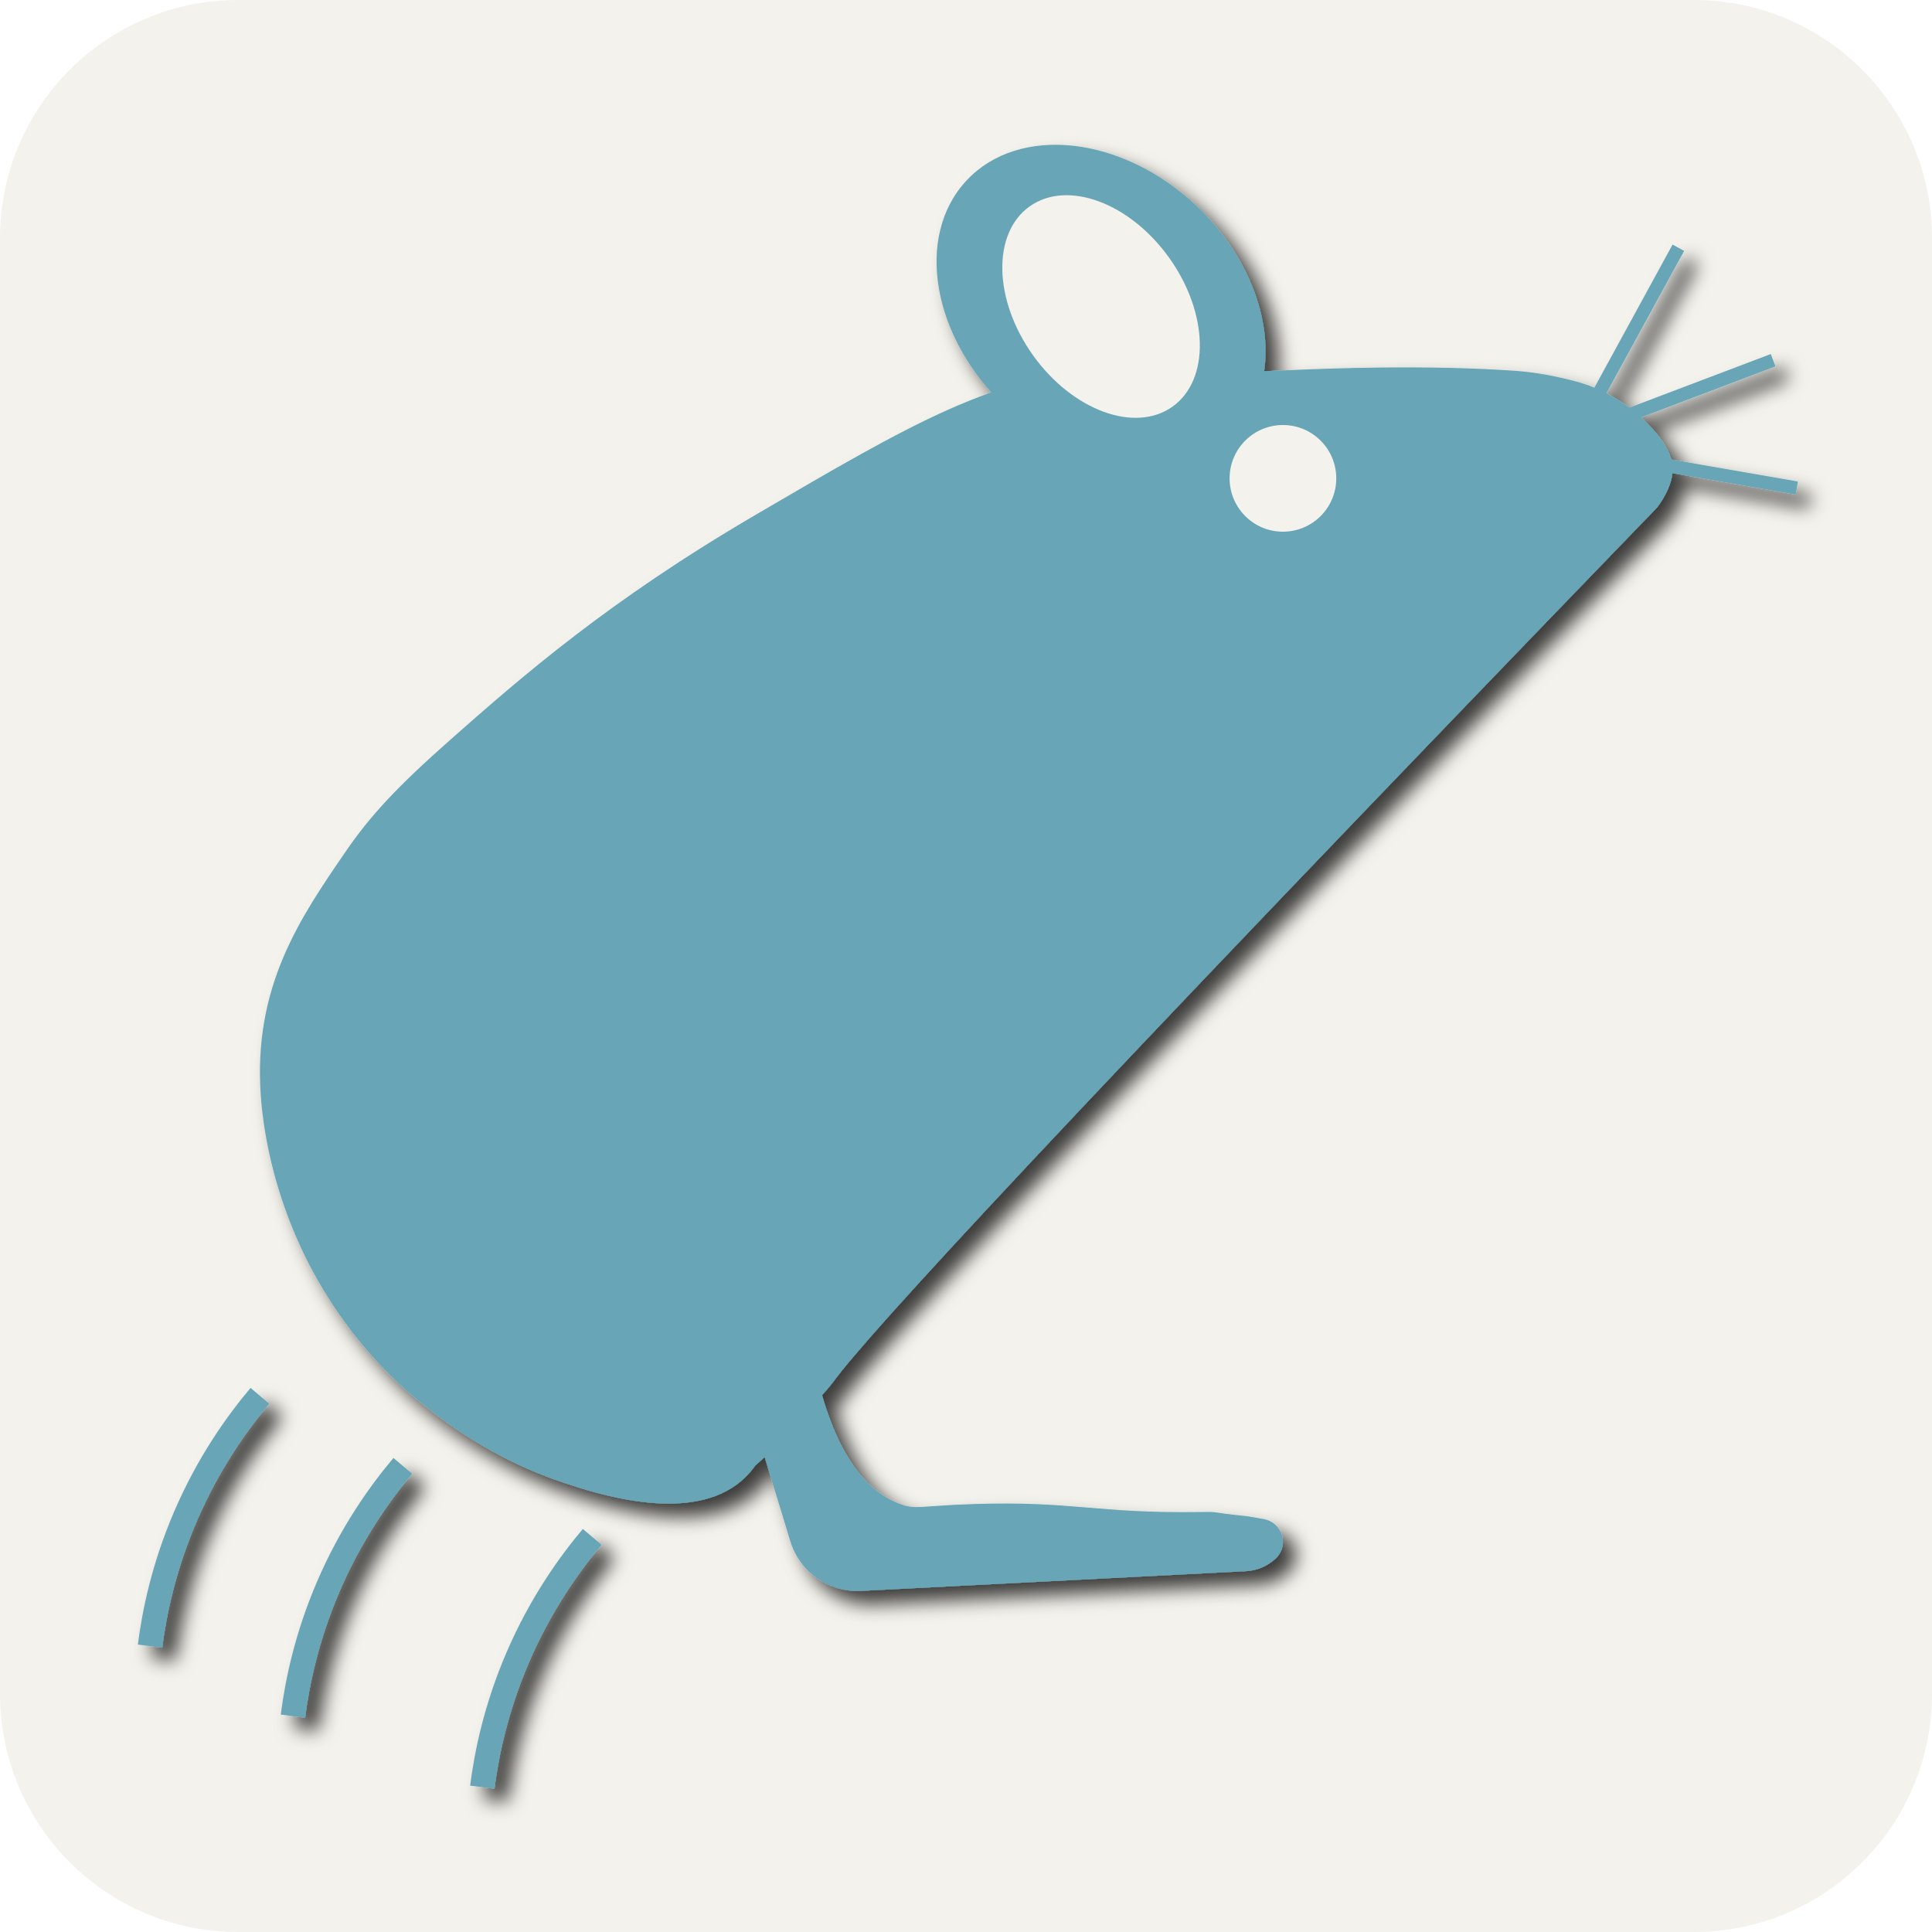
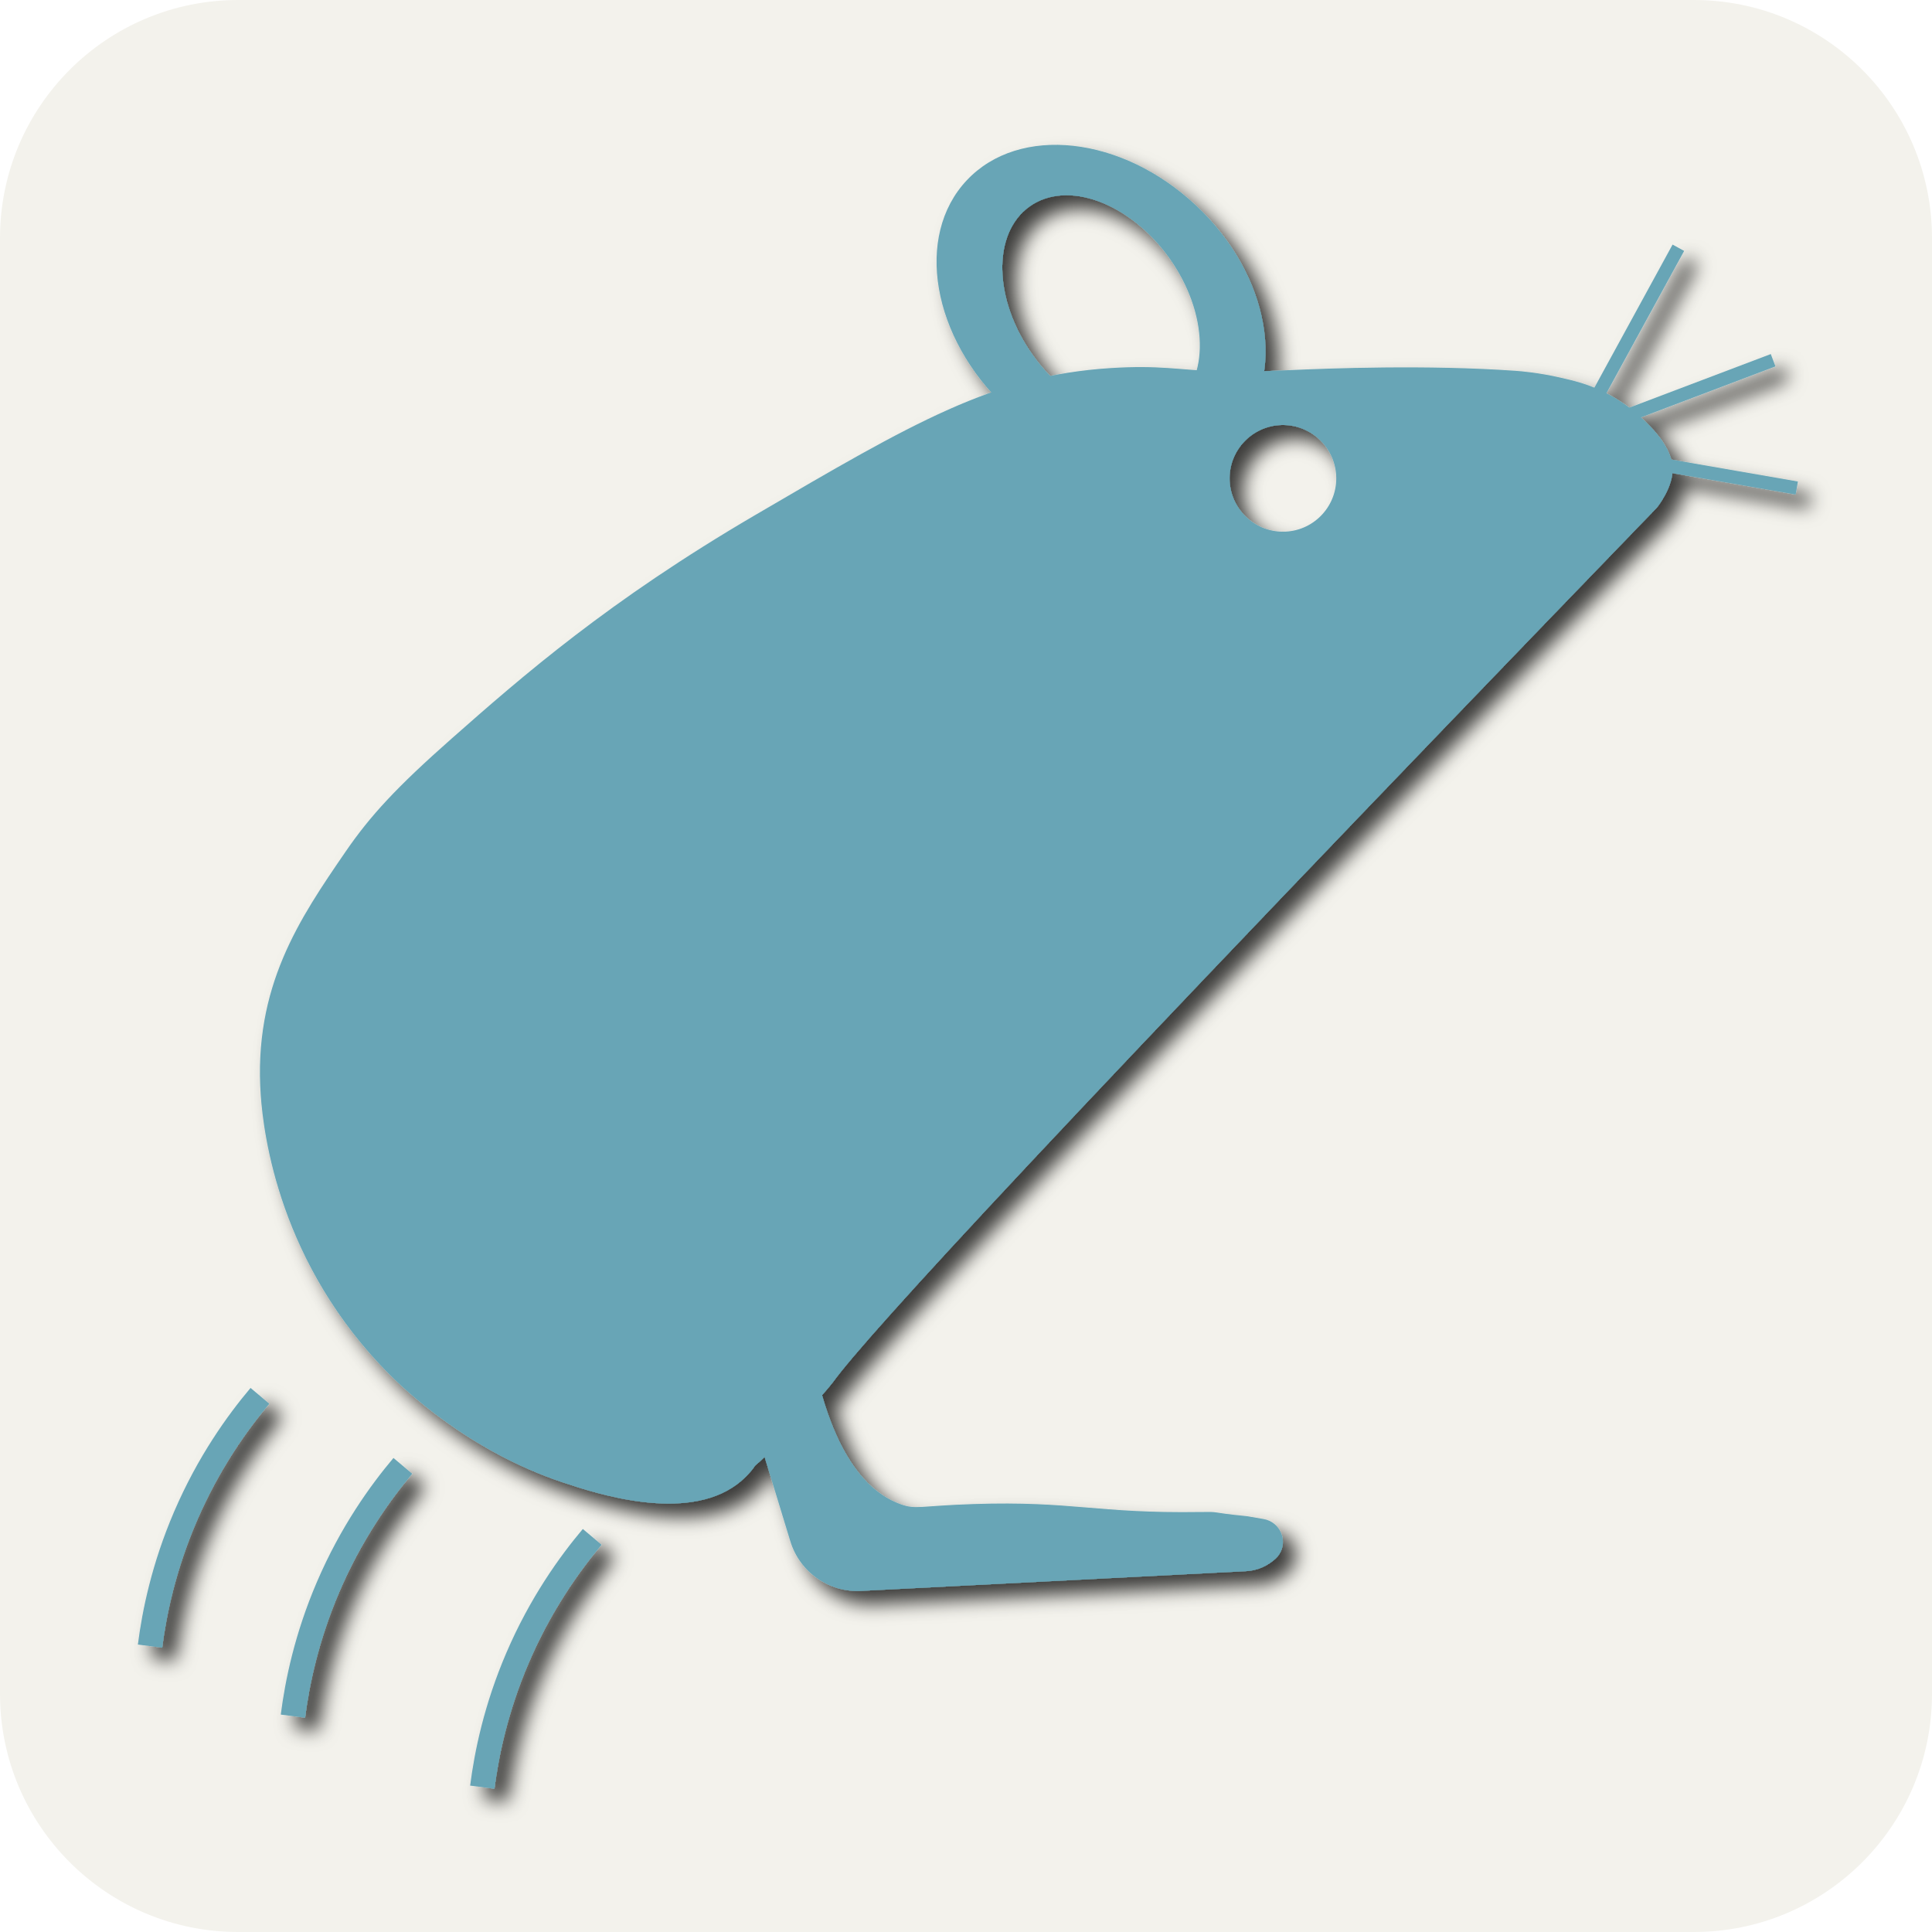
<svg xmlns="http://www.w3.org/2000/svg" id="Layer_1" data-name="Layer 1" viewBox="0 0 1024 1024">
  <defs>
    <style>
      .cls-1 {
        filter: url(#drop-shadow-1);
      }

      .cls-2 {
        fill: #68a5b6;
      }

      .cls-3 {
        fill: #f3f2ec;
      }

      .cls-4 {
        stroke-width: 13px;
      }

      .cls-4, .cls-5 {
        fill: none;
        stroke: #68a5b6;
        stroke-miterlimit: 10;
      }

      .cls-5 {
        stroke-width: 7px;
      }
    </style>
    <filter id="drop-shadow-1" x="64.92" y="68.76" width="910.08" height="901.44" filterUnits="userSpaceOnUse">
      <feOffset dx="7" dy="7" />
      <feGaussianBlur result="blur" stdDeviation="5" />
      <feFlood flood-color="#000" flood-opacity=".75" />
      <feComposite in2="blur" operator="in" />
      <feComposite in="SourceGraphic" />
    </filter>
  </defs>
  <rect class="cls-3" width="1024" height="1024" rx="126.23" ry="126.23" />
  <g class="cls-1">
-     <path class="cls-2" d="M183.07,451.55c-24.15,35.22-48.97,71.41-44.85,129.21,1.42,19.94,9.62,89.34,68.68,148.17,6.34,6.31,40.85,39.98,91.59,56.85,17.04,5.66,64.6,21.47,92.15.95,6.19-4.61,9.46-9.64,10.43-11.09,0,0-7.01,3.61-7.01,3.61-.41,8.77,43.9-41.75,47.53-46.77,17.79-24.59,118.51-134.26,436.61-463.4,0,0,.01-.01.02-.03.47-.58,8.9-11.1,8.3-21.41-.75-12.76-15.33-25.21-19.48-28.76-2.74-2.34-9.13-7.5-18.6-11.91-7.97-3.71-14.63-5.27-21.29-6.79-11.6-2.65-20.82-3.42-23.97-3.64-47.32-3.3-99.05-1.25-118.18-.42-20.92.92-27.04,1.18-39.07.75-21.33-.77-31.21-3.45-57.59-1.75-61.79,3.97-103.94,28.65-188.26,77.99-77.49,45.35-123.21,85.25-160.79,118.44-28.99,25.6-43.04,40.77-56.22,60Z" />
-     <ellipse class="cls-2" cx="583.6" cy="162.48" rx="73.51" ry="97.7" transform="translate(65.48 476.38) rotate(-46.77)" />
    <line class="cls-5" x1="889.57" y1="131.31" x2="846.29" y2="210.51" />
    <line class="cls-5" x1="862.16" y1="220.35" x2="939.79" y2="190.93" />
    <line class="cls-5" x1="879.85" y1="246.08" x2="952.33" y2="258.66" />
-     <circle class="cls-3" cx="679.98" cy="253.54" r="28.27" />
-     <ellipse class="cls-3" cx="583.6" cy="162.48" rx="44.38" ry="65.19" transform="translate(14.3 369.58) rotate(-35.55)" />
+     <path class="cls-2" d="M886.52,247.63c-.75-12.76-15.33-25.21-19.48-28.76-2.74-2.34-9.13-7.5-18.6-11.91-7.97-3.71-14.63-5.27-21.29-6.79-11.6-2.65-20.82-3.42-23.97-3.64-47.32-3.3-99.05-1.25-118.18-.42-20.92.92-27.04,1.18-39.07.75-21.33-.77-31.21-3.45-57.59-1.75-61.79,3.97-103.94,28.65-188.26,77.99-77.49,45.35-123.21,85.25-160.79,118.44-28.99,25.6-43.04,40.77-56.22,60-24.15,35.22-48.97,71.41-44.85,129.21,1.42,19.94,9.62,89.34,68.68,148.17,6.34,6.31,40.85,39.98,91.59,56.85,17.04,5.66,64.6,21.47,92.15.95,5.06-3.77,8.16-7.81,9.66-9.96,12.26-10.37,38.52-40.48,41.28-44.3,17.79-24.59,118.51-134.26,436.61-463.4,0,0,.01-.01.02-.03.47-.58,8.9-11.1,8.3-21.41ZM679.98,281.81c-15.61,0-28.27-12.66-28.27-28.27s12.66-28.27,28.27-28.27,28.27,12.66,28.27,28.27-12.66,28.27-28.27,28.27Z" />
+     <path class="cls-2" d="M633.94,108.92c-39.31-36.96-93.72-42.94-121.53-13.36-27.81,29.58-18.48,83.52,20.83,120.47s93.72,42.94,121.53,13.36c27.81-29.58,18.48-83.52-20.83-120.47ZM621.49,215.52c-19.94,14.25-53.08,2.06-74.01-27.23-20.93-29.29-21.73-64.59-1.79-78.84s53.08-2.06,74.01,27.23c20.93,29.29,21.73,64.59,1.79,78.84Z" />
    <path class="cls-2" d="M382.41,697.36c12.16,39.86,24.33,79.72,36.49,119.58,4.98,16.32,20.43,27.15,37.46,26.28,68-3.48,135.99-6.97,203.99-10.45,6.13-.31,11.7-2.84,15.9-6.82,6.23-5.92,4.34-16.31-3.47-19.89h0c-.96-.44-1.97-.75-3.01-.93l-8.27-1.43c-.29-.05-.59-.09-.88-.12-20.8-2.07-13.21-2.36-24.4-2.19-55.51.82-67.19-5.93-120.32-4.21-28.56.93-30.4,3.05-38.59.08-34.67-12.56-47.02-67.08-51.8-114.81" />
    <path class="cls-4" d="M255.63,947.23c2.26-17.74,7.23-41.9,18.72-68.65,12.27-28.57,27.58-49.83,39.53-64" />
    <path class="cls-4" d="M79.52,872.47c2.26-17.74,7.23-41.9,18.72-68.65,12.27-28.57,27.58-49.83,39.53-64" />
    <path class="cls-4" d="M155.26,909.59c2.26-17.74,7.23-41.9,18.72-68.65,12.27-28.57,27.58-49.83,39.53-64" />
  </g>
</svg>
